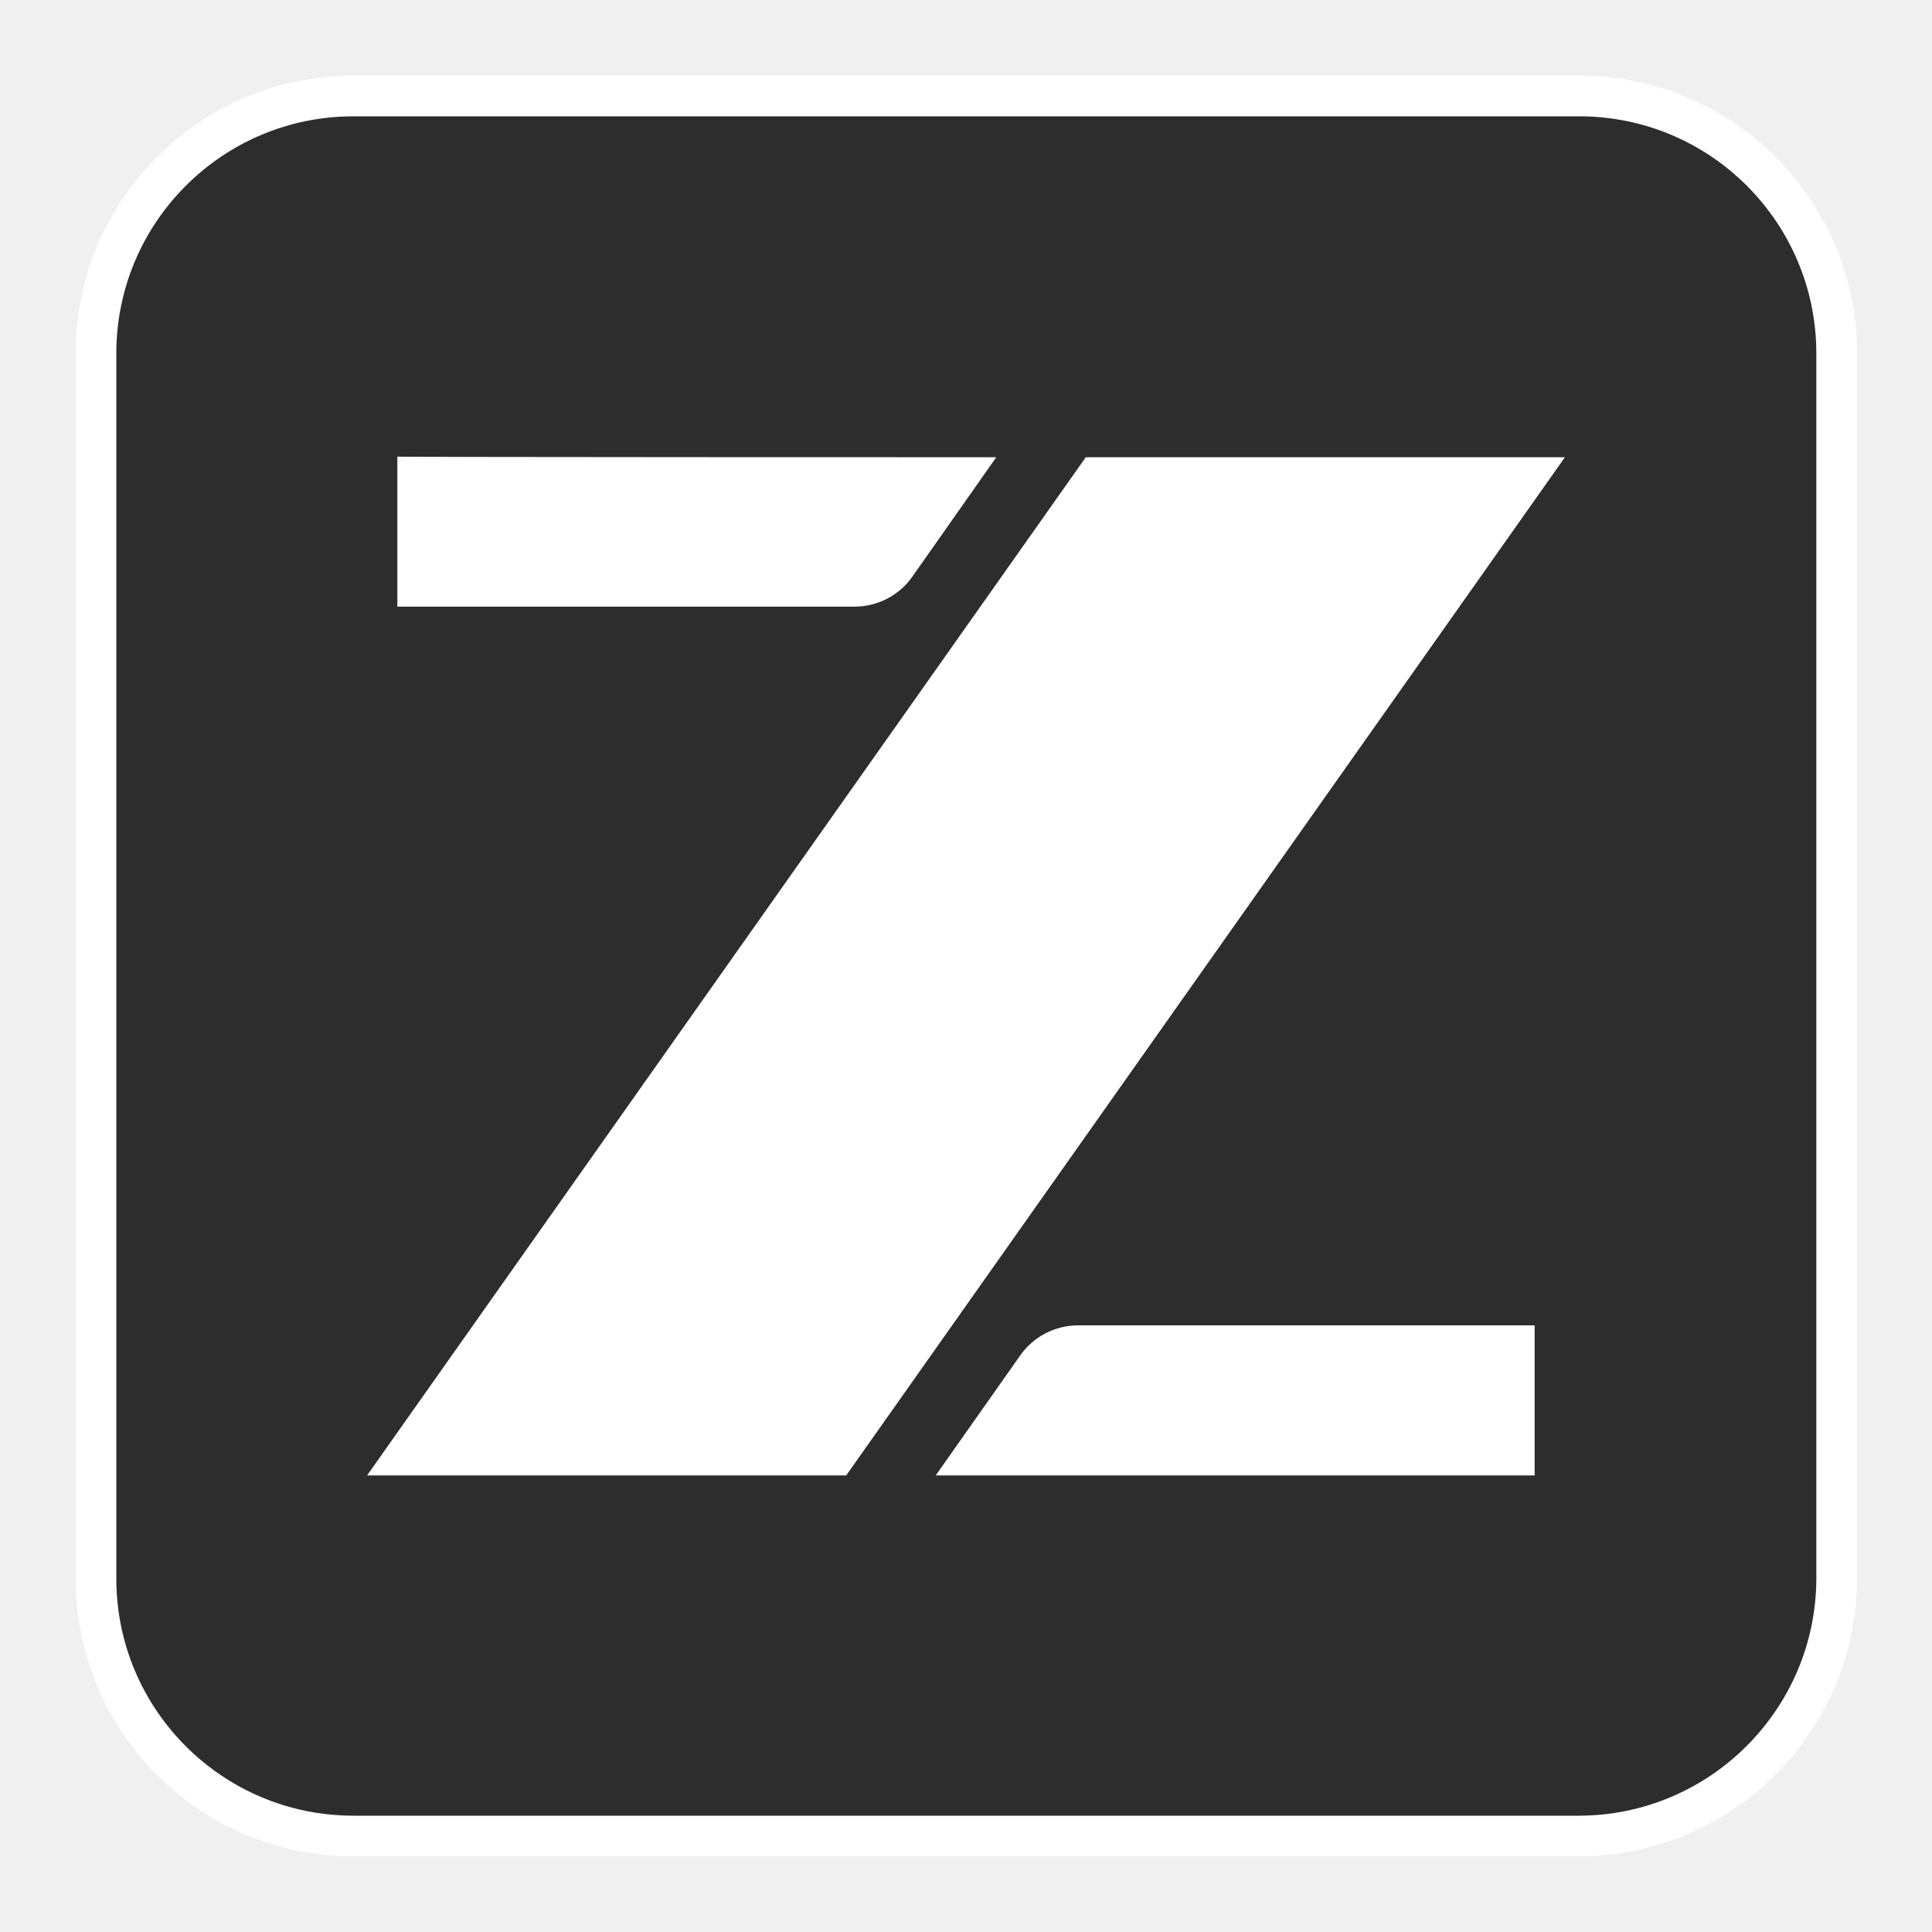
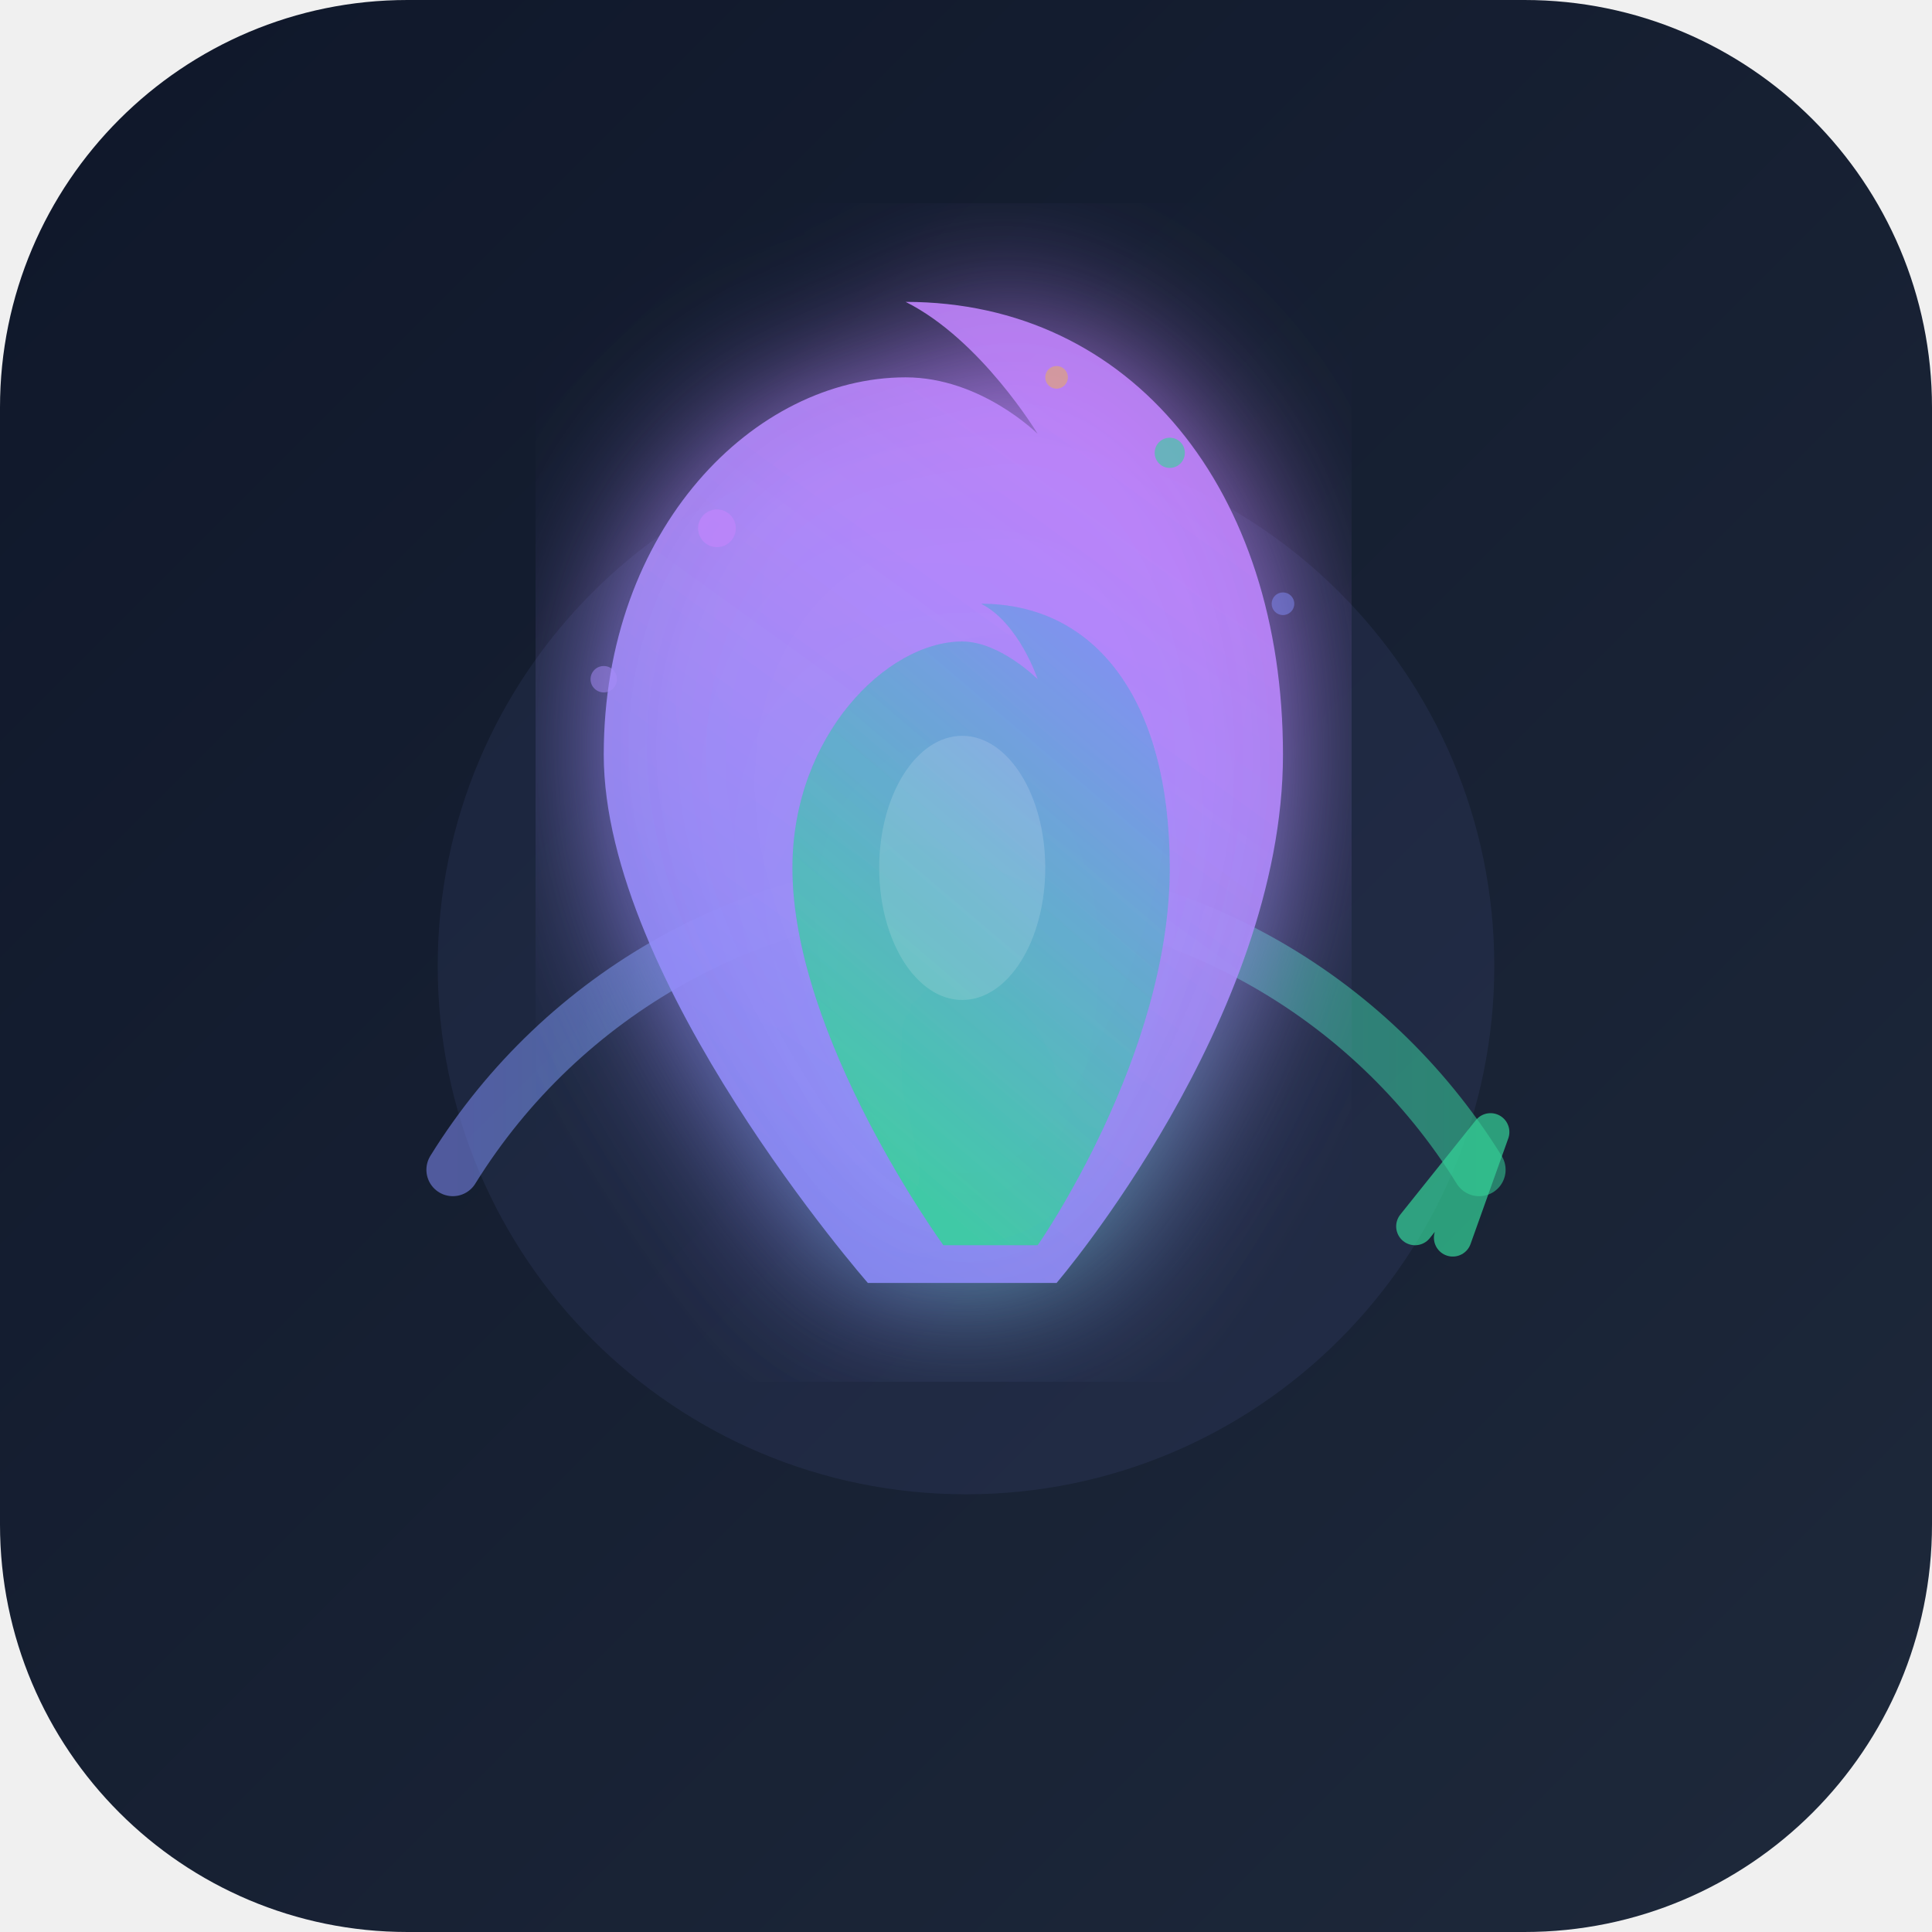
- <svg xmlns="http://www.w3.org/2000/svg" version="1.1" x="0px" y="0px" viewBox="0 0 30 30" style="enable-background:new 0 0 30 30;" xml:space="preserve">
+ <svg xmlns="http://www.w3.org/2000/svg" viewBox="0 0 512 512">
  <defs>
-     <style type="text/css">
-     .st194{fill:#2D2D2D;stroke:#FFFFFF;stroke-width:0.632;stroke-miterlimit:10;}
-     .st23{fill:#FFFFFF;}
- 
-     .z-breathe {
-       animation: breathe 2.5s ease-in-out infinite;
-     }
- 
-     @keyframes breathe {
-       0%, 100% { opacity: 0.7; }
-       50% { opacity: 1; }
-     }
-   </style>
+     <linearGradient id="bg" x1="0%" y1="0%" x2="100%" y2="100%">
+       <stop offset="0%" stop-color="#0f172a" />
+       <stop offset="100%" stop-color="#1e293b" />
+     </linearGradient>
+     <linearGradient id="flame1" x1="0%" y1="100%" x2="50%" y2="0%">
+       <stop offset="0%" stop-color="#818cf8" />
+       <stop offset="60%" stop-color="#a78bfa" />
+       <stop offset="100%" stop-color="#c084fc" />
+     </linearGradient>
+     <linearGradient id="flame2" x1="50%" y1="100%" x2="100%" y2="0%">
+       <stop offset="0%" stop-color="#34d399" />
+       <stop offset="100%" stop-color="#818cf8" />
+     </linearGradient>
+     <linearGradient id="arc" x1="0%" y1="0%" x2="100%" y2="0%">
+       <stop offset="0%" stop-color="#818cf8" stop-opacity="0.9" />
+       <stop offset="100%" stop-color="#34d399" stop-opacity="0.9" />
+     </linearGradient>
+     <filter id="glow">
+       <feGaussianBlur stdDeviation="8" result="blur" />
+       <feComposite in="SourceGraphic" in2="blur" operator="over" />
+     </filter>
+     <filter id="softglow">
+       <feGaussianBlur stdDeviation="20" result="blur" />
+       <feMerge>
+         <feMergeNode in="blur" />
+         <feMergeNode in="SourceGraphic" />
+       </feMerge>
+     </filter>
  </defs>
-   <g>
-     <path class="st194" d="M24.51,28.51H5.49c-2.21,0-4-1.79-4-4V5.49c0-2.21,1.79-4,4-4h19.03c2.21,0,4,1.79,4,4v19.03     C28.51,26.72,26.72,28.51,24.51,28.51z" />
-     <g class="z-breathe">
-       <path class="st23" d="M15.47,7.1l-1.3,1.85c-0.2,0.29-0.54,0.47-0.9,0.47h-7.1V7.09C6.16,7.1,15.47,7.1,15.47,7.1z" />
-       <polygon class="st23" points="24.3,7.1 13.14,22.91 5.7,22.91 16.86,7.1" />
-       <path class="st23" d="M14.53,22.91l1.31-1.86c0.2-0.29,0.54-0.47,0.9-0.47h7.09v2.33H14.53z" />
-     </g>
+   <rect width="512" height="512" rx="108" fill="url(#bg)" />
+   <circle cx="256" cy="256" r="140" fill="#818cf8" opacity="0.08" />
+   <path d="M 120 310 A 160 160 0 0 1 392 310" stroke="url(#arc)" stroke-width="14" fill="none" stroke-linecap="round" opacity="0.6" />
+   <path d="M 375 325 L 395 300 L 385 328" stroke="#34d399" stroke-width="10" fill="none" stroke-linecap="round" stroke-linejoin="round" opacity="0.7" />
+   <g filter="url(#softglow)">
+     <path d="       M 230 340       C 230 340 160 260 160 200       C 160 140 200 100 240 100       C 260 100 275 115 275 115       C 275 115 260 90 240 80       C 300 80 340 130 340 200       C 340 270 280 340 280 340       Z     " fill="url(#flame1)" opacity="0.9" />
+     <path d="       M 250 330       C 250 330 210 275 210 230       C 210 195 235 170 255 170       C 265 170 275 180 275 180       C 275 180 270 165 260 160       C 290 160 310 185 310 230       C 310 280 275 330 275 330       Z     " fill="url(#flame2)" opacity="0.85" />
+     <ellipse cx="255" cy="230" rx="22" ry="35" fill="white" opacity="0.15" />
  </g>
+   <circle cx="190" cy="140" r="5" fill="#c084fc" opacity="0.7" />
+   <circle cx="310" cy="120" r="4" fill="#34d399" opacity="0.6" />
+   <circle cx="340" cy="160" r="3" fill="#818cf8" opacity="0.5" />
+   <circle cx="160" cy="180" r="3.5" fill="#a78bfa" opacity="0.5" />
+   <circle cx="280" cy="100" r="3" fill="#fbbf24" opacity="0.4" />
</svg>
